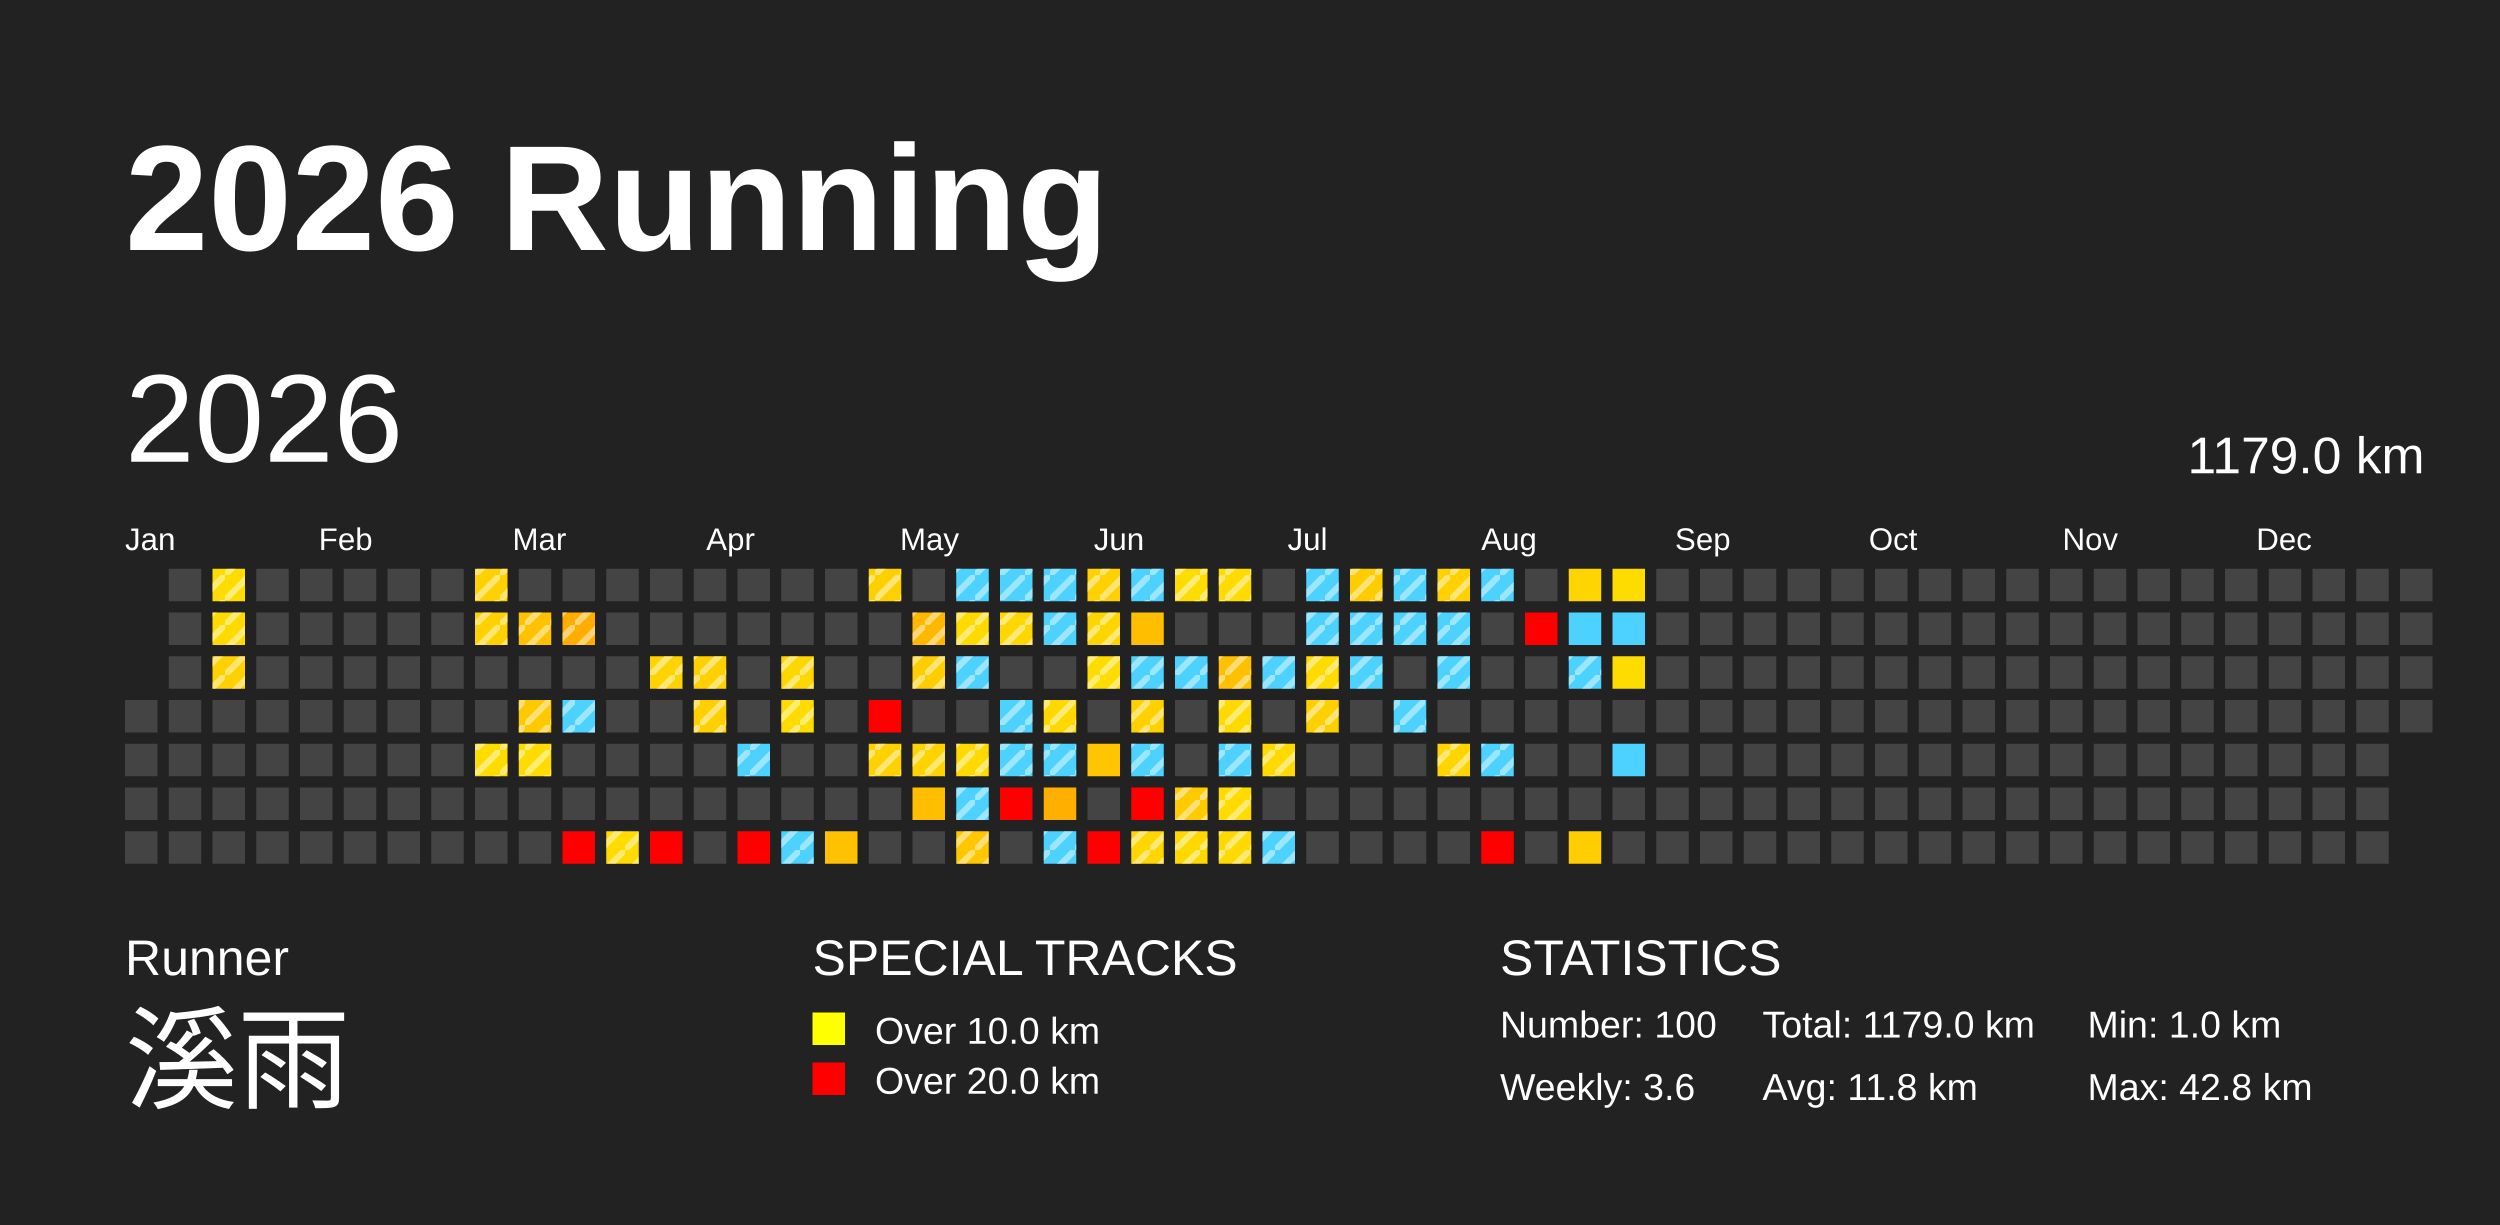
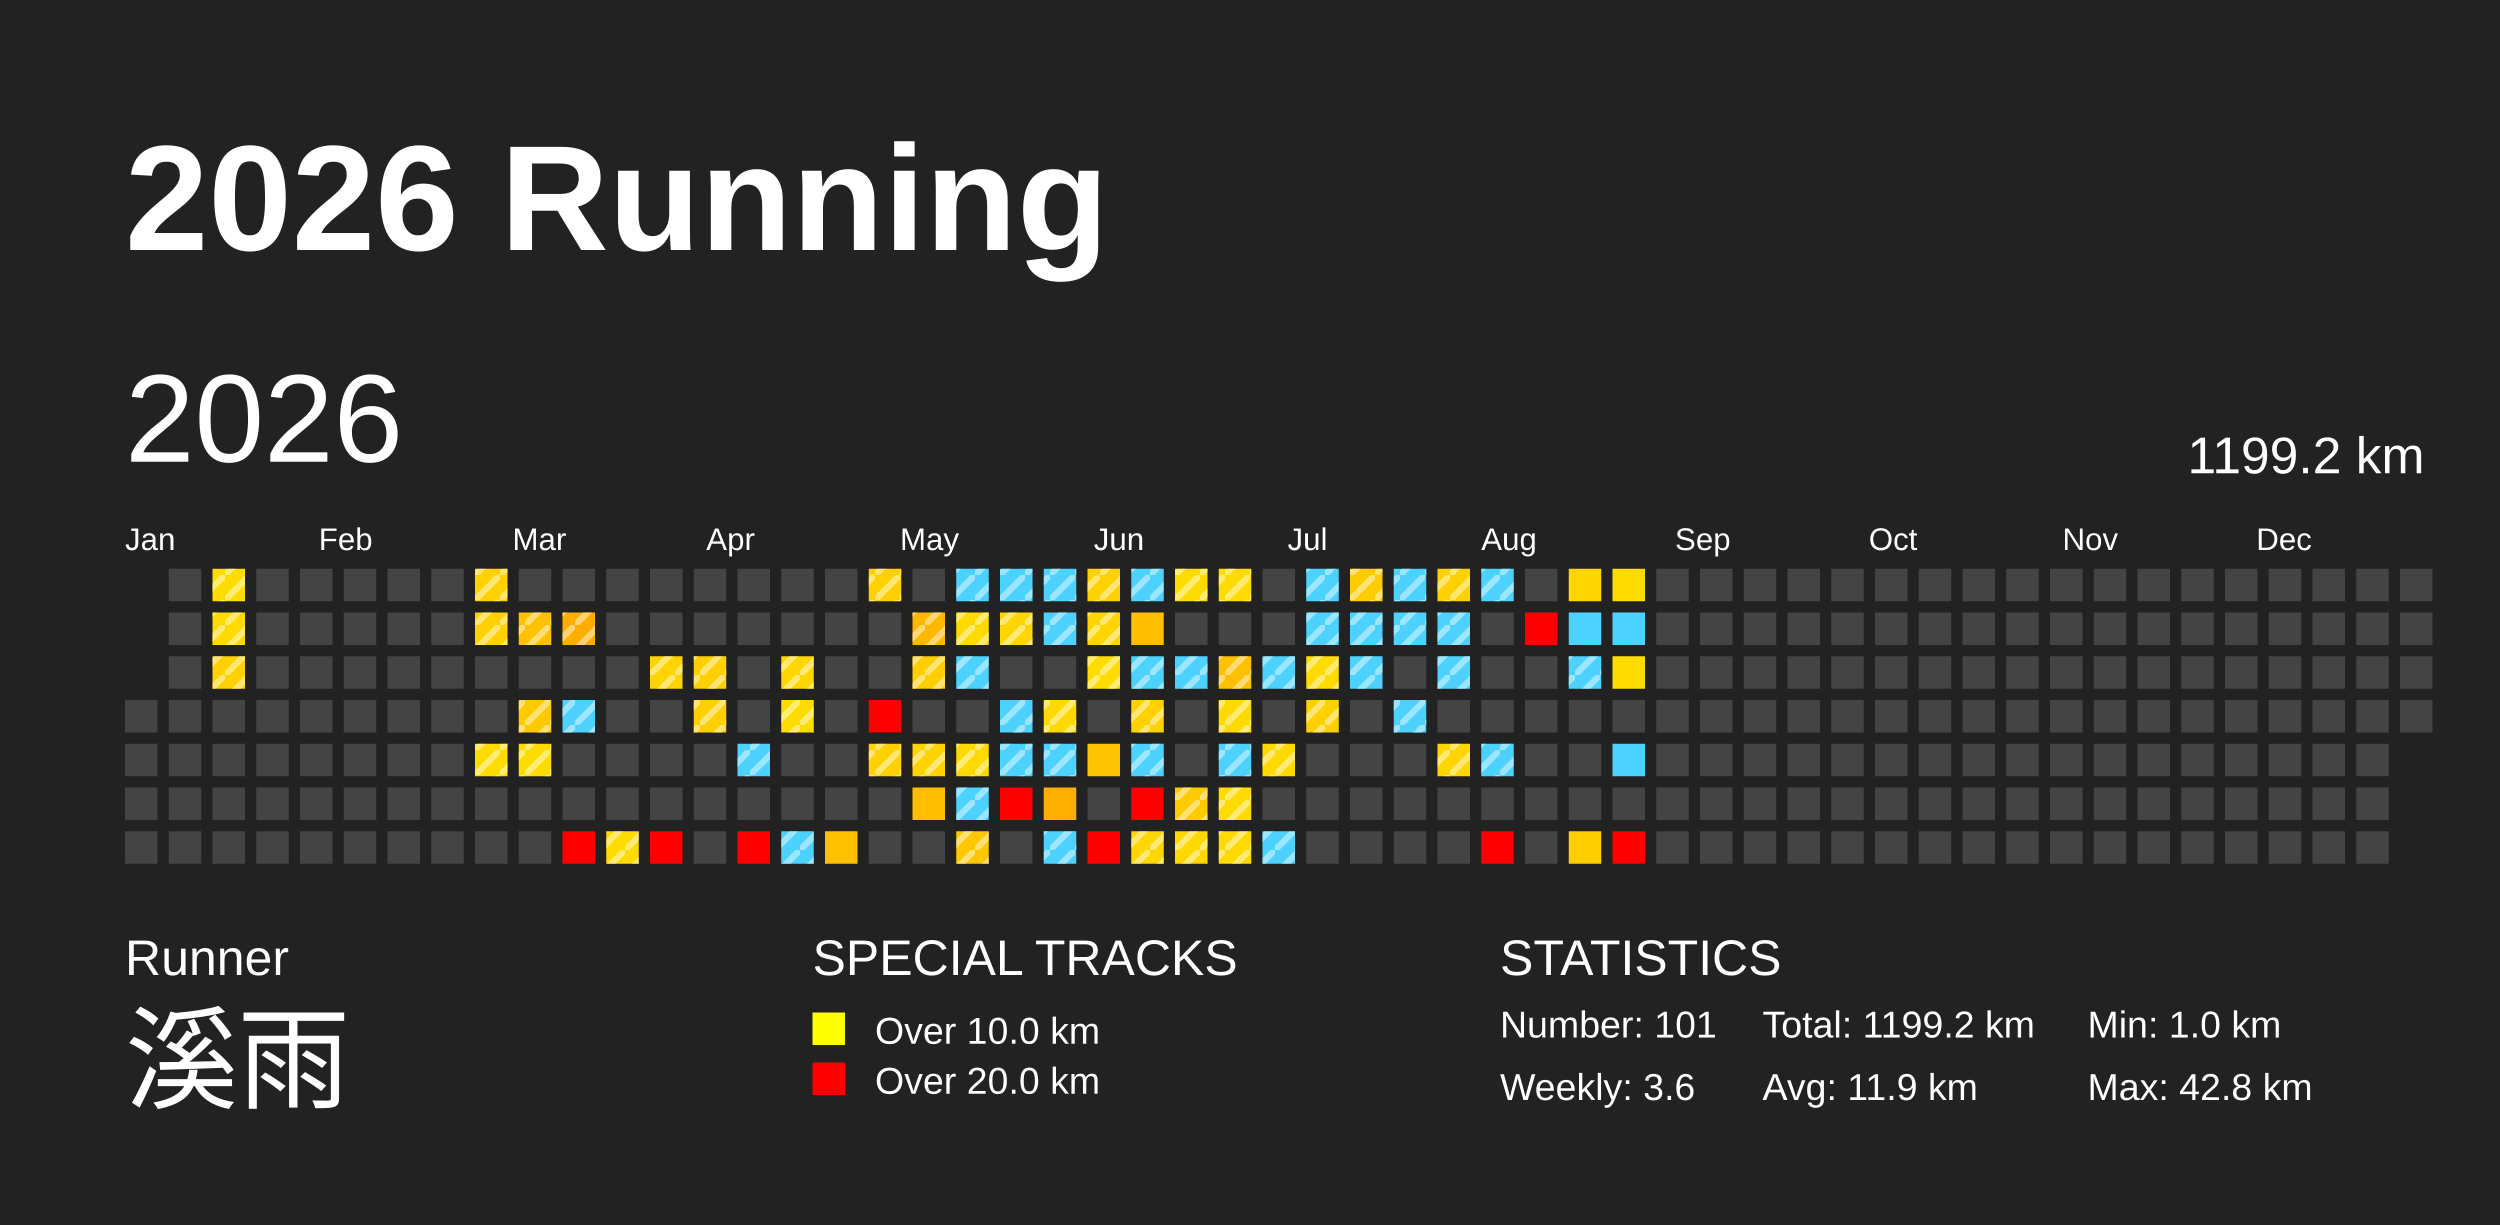
<svg xmlns="http://www.w3.org/2000/svg" baseProfile="full" height="98mm" version="1.1" viewBox="0,0,200,98" width="200mm">
  <defs>
    <pattern height="2" id="indoor-stripe" patternUnits="userSpaceOnUse" width="2">
      <line stroke="white" stroke-opacity="0.45" stroke-width="0.5" x1="0" x2="2" y1="2" y2="0" />
    </pattern>
  </defs>
  <rect fill="#222222" height="98" width="200" x="0" y="0" />
  <text fill="#FFFFFF" style="font-size:12px; font-family:Arial; font-weight:bold;" x="10" y="20">2026 Running</text>
  <text fill="#FFFFFF" style="font-size:4px; font-family:Arial" x="10" y="78">Runner</text>
  <text fill="#FFFFFF" style="font-size:9px; font-family:Arial" x="10" y="88">溪雨</text>
  <text fill="#FFFFFF" style="font-size:4px; font-family:Arial" x="65" y="78">SPECIAL TRACKS</text>
  <rect fill="yellow" height="2.6" width="2.6" x="65" y="81" />
  <text fill="#FFFFFF" style="font-size:3px; font-family:Arial" x="70" y="83.5">Over 10.0 km</text>
  <rect fill="red" height="2.6" width="2.6" x="65" y="85" />
  <text fill="#FFFFFF" style="font-size:3px; font-family:Arial" x="70" y="87.5">Over 20.0 km</text>
  <text fill="#FFFFFF" style="font-size:4px; font-family:Arial" x="120" y="78">STATISTICS</text>
-   <text fill="#FFFFFF" style="font-size:3px; font-family:Arial" x="120" y="83">Number: 100</text>
+   <text fill="#FFFFFF" style="font-size:3px; font-family:Arial" x="120" y="83">Number: 101</text>
  <text fill="#FFFFFF" style="font-size:3px; font-family:Arial" x="120" y="88">Weekly: 3.6</text>
-   <text fill="#FFFFFF" style="font-size:3px; font-family:Arial" x="141" y="83">Total: 1179.0 km</text>
-   <text fill="#FFFFFF" style="font-size:3px; font-family:Arial" x="141" y="88">Avg: 11.8 km</text>
+   <text fill="#FFFFFF" style="font-size:3px; font-family:Arial" x="141" y="83">Total: 1199.2 km</text>
+   <text fill="#FFFFFF" style="font-size:3px; font-family:Arial" x="141" y="88">Avg: 11.9 km</text>
  <text fill="#FFFFFF" style="font-size:3px; font-family:Arial" x="167" y="83">Min: 1.0 km</text>
  <text fill="#FFFFFF" style="font-size:3px; font-family:Arial" x="167" y="88">Max: 42.8 km</text>
  <text dominant-baseline="hanging" fill="#FFFFFF" style="font-size:10.0px; font-family:Arial;" x="10" y="30">2026</text>
-   <text dominant-baseline="hanging" fill="#FFFFFF" style="font-size:4.125px; font-family:Arial;" x="175" y="35">1179.0 km</text>
+   <text dominant-baseline="hanging" fill="#FFFFFF" style="font-size:4.125px; font-family:Arial;" x="175" y="35">1199.2 km</text>
  <text fill="#FFFFFF" style="font-size:2.5px; font-family:Arial" x="10.0" y="44">Jan</text>
  <text fill="#FFFFFF" style="font-size:2.5px; font-family:Arial" x="25.5" y="44">Feb</text>
  <text fill="#FFFFFF" style="font-size:2.5px; font-family:Arial" x="41.0" y="44">Mar</text>
  <text fill="#FFFFFF" style="font-size:2.5px; font-family:Arial" x="56.5" y="44">Apr</text>
  <text fill="#FFFFFF" style="font-size:2.5px; font-family:Arial" x="72.0" y="44">May</text>
  <text fill="#FFFFFF" style="font-size:2.5px; font-family:Arial" x="87.5" y="44">Jun</text>
  <text fill="#FFFFFF" style="font-size:2.5px; font-family:Arial" x="103.0" y="44">Jul</text>
  <text fill="#FFFFFF" style="font-size:2.5px; font-family:Arial" x="118.5" y="44">Aug</text>
  <text fill="#FFFFFF" style="font-size:2.5px; font-family:Arial" x="134.0" y="44">Sep</text>
  <text fill="#FFFFFF" style="font-size:2.5px; font-family:Arial" x="149.5" y="44">Oct</text>
  <text fill="#FFFFFF" style="font-size:2.5px; font-family:Arial" x="165.0" y="44">Nov</text>
  <text fill="#FFFFFF" style="font-size:2.5px; font-family:Arial" x="180.5" y="44">Dec</text>
  <rect fill="#444444" height="2.6" width="2.6" x="10.0" y="56.0" />
  <rect fill="#444444" height="2.6" width="2.6" x="10.0" y="59.5" />
  <rect fill="#444444" height="2.6" width="2.6" x="10.0" y="63.0" />
  <rect fill="#444444" height="2.6" width="2.6" x="10.0" y="66.5" />
  <rect fill="#444444" height="2.6" width="2.6" x="13.5" y="45.5" />
  <rect fill="#444444" height="2.6" width="2.6" x="13.5" y="49.0" />
  <rect fill="#444444" height="2.6" width="2.6" x="13.5" y="52.5" />
  <rect fill="#444444" height="2.6" width="2.6" x="13.5" y="56.0" />
  <rect fill="#444444" height="2.6" width="2.6" x="13.5" y="59.5" />
  <rect fill="#444444" height="2.6" width="2.6" x="13.5" y="63.0" />
  <rect fill="#444444" height="2.6" width="2.6" x="13.5" y="66.5" />
  <rect fill="#ffdc00" height="2.6" width="2.6" x="17.0" y="45.5" />
  <rect fill="url(#indoor-stripe)" height="2.6" style="pointer-events: none;" width="2.6" x="17.0" y="45.5" />
  <rect fill="#ffda00" height="2.6" width="2.6" x="17.0" y="49.0" />
  <rect fill="url(#indoor-stripe)" height="2.6" style="pointer-events: none;" width="2.6" x="17.0" y="49.0" />
  <rect fill="#ffd100" height="2.6" width="2.6" x="17.0" y="52.5" />
  <rect fill="url(#indoor-stripe)" height="2.6" style="pointer-events: none;" width="2.6" x="17.0" y="52.5" />
  <rect fill="#444444" height="2.6" width="2.6" x="17.0" y="56.0" />
  <rect fill="#444444" height="2.6" width="2.6" x="17.0" y="59.5" />
  <rect fill="#444444" height="2.6" width="2.6" x="17.0" y="63.0" />
  <rect fill="#444444" height="2.6" width="2.6" x="17.0" y="66.5" />
  <rect fill="#444444" height="2.6" width="2.6" x="20.5" y="45.5" />
  <rect fill="#444444" height="2.6" width="2.6" x="20.5" y="49.0" />
  <rect fill="#444444" height="2.6" width="2.6" x="20.5" y="52.5" />
  <rect fill="#444444" height="2.6" width="2.6" x="20.5" y="56.0" />
  <rect fill="#444444" height="2.6" width="2.6" x="20.5" y="59.5" />
  <rect fill="#444444" height="2.6" width="2.6" x="20.5" y="63.0" />
  <rect fill="#444444" height="2.6" width="2.6" x="20.5" y="66.5" />
  <rect fill="#444444" height="2.6" width="2.6" x="24.0" y="45.5" />
  <rect fill="#444444" height="2.6" width="2.6" x="24.0" y="49.0" />
  <rect fill="#444444" height="2.6" width="2.6" x="24.0" y="52.5" />
  <rect fill="#444444" height="2.6" width="2.6" x="24.0" y="56.0" />
  <rect fill="#444444" height="2.6" width="2.6" x="24.0" y="59.5" />
  <rect fill="#444444" height="2.6" width="2.6" x="24.0" y="63.0" />
  <rect fill="#444444" height="2.6" width="2.6" x="24.0" y="66.5" />
  <rect fill="#444444" height="2.6" width="2.6" x="27.5" y="45.5" />
  <rect fill="#444444" height="2.6" width="2.6" x="27.5" y="49.0" />
  <rect fill="#444444" height="2.6" width="2.6" x="27.5" y="52.5" />
  <rect fill="#444444" height="2.6" width="2.6" x="27.5" y="56.0" />
  <rect fill="#444444" height="2.6" width="2.6" x="27.5" y="59.5" />
  <rect fill="#444444" height="2.6" width="2.6" x="27.5" y="63.0" />
  <rect fill="#444444" height="2.6" width="2.6" x="27.5" y="66.5" />
  <rect fill="#444444" height="2.6" width="2.6" x="31.0" y="45.5" />
  <rect fill="#444444" height="2.6" width="2.6" x="31.0" y="49.0" />
  <rect fill="#444444" height="2.6" width="2.6" x="31.0" y="52.5" />
  <rect fill="#444444" height="2.6" width="2.6" x="31.0" y="56.0" />
  <rect fill="#444444" height="2.6" width="2.6" x="31.0" y="59.5" />
  <rect fill="#444444" height="2.6" width="2.6" x="31.0" y="63.0" />
  <rect fill="#444444" height="2.6" width="2.6" x="31.0" y="66.5" />
  <rect fill="#444444" height="2.6" width="2.6" x="34.5" y="45.5" />
  <rect fill="#444444" height="2.6" width="2.6" x="34.5" y="49.0" />
  <rect fill="#444444" height="2.6" width="2.6" x="34.5" y="52.5" />
  <rect fill="#444444" height="2.6" width="2.6" x="34.5" y="56.0" />
  <rect fill="#444444" height="2.6" width="2.6" x="34.5" y="59.5" />
  <rect fill="#444444" height="2.6" width="2.6" x="34.5" y="63.0" />
  <rect fill="#444444" height="2.6" width="2.6" x="34.5" y="66.5" />
  <rect fill="#ffd100" height="2.6" width="2.6" x="38.0" y="45.5" />
  <rect fill="url(#indoor-stripe)" height="2.6" style="pointer-events: none;" width="2.6" x="38.0" y="45.5" />
  <rect fill="#ffd100" height="2.6" width="2.6" x="38.0" y="49.0" />
  <rect fill="url(#indoor-stripe)" height="2.6" style="pointer-events: none;" width="2.6" x="38.0" y="49.0" />
  <rect fill="#444444" height="2.6" width="2.6" x="38.0" y="52.5" />
  <rect fill="#444444" height="2.6" width="2.6" x="38.0" y="56.0" />
  <rect fill="#ffdc00" height="2.6" width="2.6" x="38.0" y="59.5" />
  <rect fill="url(#indoor-stripe)" height="2.6" style="pointer-events: none;" width="2.6" x="38.0" y="59.5" />
  <rect fill="#444444" height="2.6" width="2.6" x="38.0" y="63.0" />
  <rect fill="#444444" height="2.6" width="2.6" x="38.0" y="66.5" />
  <rect fill="#444444" height="2.6" width="2.6" x="41.5" y="45.5" />
  <rect fill="#ffc100" height="2.6" width="2.6" x="41.5" y="49.0" />
  <rect fill="url(#indoor-stripe)" height="2.6" style="pointer-events: none;" width="2.6" x="41.5" y="49.0" />
  <rect fill="#444444" height="2.6" width="2.6" x="41.5" y="52.5" />
  <rect fill="#ffc900" height="2.6" width="2.6" x="41.5" y="56.0" />
  <rect fill="url(#indoor-stripe)" height="2.6" style="pointer-events: none;" width="2.6" x="41.5" y="56.0" />
  <rect fill="#ffdc00" height="2.6" width="2.6" x="41.5" y="59.5" />
  <rect fill="url(#indoor-stripe)" height="2.6" style="pointer-events: none;" width="2.6" x="41.5" y="59.5" />
  <rect fill="#444444" height="2.6" width="2.6" x="41.5" y="63.0" />
  <rect fill="#444444" height="2.6" width="2.6" x="41.5" y="66.5" />
  <rect fill="#444444" height="2.6" width="2.6" x="45.0" y="45.5" />
  <rect fill="#ffad00" height="2.6" width="2.6" x="45.0" y="49.0" />
  <rect fill="url(#indoor-stripe)" height="2.6" style="pointer-events: none;" width="2.6" x="45.0" y="49.0" />
  <rect fill="#444444" height="2.6" width="2.6" x="45.0" y="52.5" />
  <rect fill="#4dd2ff" height="2.6" width="2.6" x="45.0" y="56.0" />
  <rect fill="url(#indoor-stripe)" height="2.6" style="pointer-events: none;" width="2.6" x="45.0" y="56.0" />
  <rect fill="#444444" height="2.6" width="2.6" x="45.0" y="59.5" />
  <rect fill="#444444" height="2.6" width="2.6" x="45.0" y="63.0" />
  <rect fill="red" height="2.6" width="2.6" x="45.0" y="66.5" />
  <rect fill="#444444" height="2.6" width="2.6" x="48.5" y="45.5" />
  <rect fill="#444444" height="2.6" width="2.6" x="48.5" y="49.0" />
  <rect fill="#444444" height="2.6" width="2.6" x="48.5" y="52.5" />
  <rect fill="#444444" height="2.6" width="2.6" x="48.5" y="56.0" />
  <rect fill="#444444" height="2.6" width="2.6" x="48.5" y="59.5" />
  <rect fill="#444444" height="2.6" width="2.6" x="48.5" y="63.0" />
  <rect fill="#ffdb00" height="2.6" width="2.6" x="48.5" y="66.5" />
  <rect fill="url(#indoor-stripe)" height="2.6" style="pointer-events: none;" width="2.6" x="48.5" y="66.5" />
  <rect fill="#444444" height="2.6" width="2.6" x="52.0" y="45.5" />
  <rect fill="#444444" height="2.6" width="2.6" x="52.0" y="49.0" />
  <rect fill="#ffd300" height="2.6" width="2.6" x="52.0" y="52.5" />
  <rect fill="url(#indoor-stripe)" height="2.6" style="pointer-events: none;" width="2.6" x="52.0" y="52.5" />
  <rect fill="#444444" height="2.6" width="2.6" x="52.0" y="56.0" />
  <rect fill="#444444" height="2.6" width="2.6" x="52.0" y="59.5" />
  <rect fill="#444444" height="2.6" width="2.6" x="52.0" y="63.0" />
  <rect fill="red" height="2.6" width="2.6" x="52.0" y="66.5" />
  <rect fill="#444444" height="2.6" width="2.6" x="55.5" y="45.5" />
  <rect fill="#444444" height="2.6" width="2.6" x="55.5" y="49.0" />
  <rect fill="#ffd000" height="2.6" width="2.6" x="55.5" y="52.5" />
  <rect fill="url(#indoor-stripe)" height="2.6" style="pointer-events: none;" width="2.6" x="55.5" y="52.5" />
  <rect fill="#ffcf00" height="2.6" width="2.6" x="55.5" y="56.0" />
  <rect fill="url(#indoor-stripe)" height="2.6" style="pointer-events: none;" width="2.6" x="55.5" y="56.0" />
  <rect fill="#444444" height="2.6" width="2.6" x="55.5" y="59.5" />
  <rect fill="#444444" height="2.6" width="2.6" x="55.5" y="63.0" />
  <rect fill="#444444" height="2.6" width="2.6" x="55.5" y="66.5" />
  <rect fill="#444444" height="2.6" width="2.6" x="59.0" y="45.5" />
  <rect fill="#444444" height="2.6" width="2.6" x="59.0" y="49.0" />
  <rect fill="#444444" height="2.6" width="2.6" x="59.0" y="52.5" />
  <rect fill="#444444" height="2.6" width="2.6" x="59.0" y="56.0" />
  <rect fill="#4dd2ff" height="2.6" width="2.6" x="59.0" y="59.5" />
  <rect fill="url(#indoor-stripe)" height="2.6" style="pointer-events: none;" width="2.6" x="59.0" y="59.5" />
  <rect fill="#444444" height="2.6" width="2.6" x="59.0" y="63.0" />
  <rect fill="red" height="2.6" width="2.6" x="59.0" y="66.5" />
  <rect fill="#444444" height="2.6" width="2.6" x="62.5" y="45.5" />
  <rect fill="#444444" height="2.6" width="2.6" x="62.5" y="49.0" />
  <rect fill="#ffd600" height="2.6" width="2.6" x="62.5" y="52.5" />
  <rect fill="url(#indoor-stripe)" height="2.6" style="pointer-events: none;" width="2.6" x="62.5" y="52.5" />
  <rect fill="#ffdc00" height="2.6" width="2.6" x="62.5" y="56.0" />
  <rect fill="url(#indoor-stripe)" height="2.6" style="pointer-events: none;" width="2.6" x="62.5" y="56.0" />
  <rect fill="#444444" height="2.6" width="2.6" x="62.5" y="59.5" />
  <rect fill="#444444" height="2.6" width="2.6" x="62.5" y="63.0" />
  <rect fill="#4dd2ff" height="2.6" width="2.6" x="62.5" y="66.5" />
  <rect fill="url(#indoor-stripe)" height="2.6" style="pointer-events: none;" width="2.6" x="62.5" y="66.5" />
  <rect fill="#444444" height="2.6" width="2.6" x="66.0" y="45.5" />
  <rect fill="#444444" height="2.6" width="2.6" x="66.0" y="49.0" />
  <rect fill="#444444" height="2.6" width="2.6" x="66.0" y="52.5" />
  <rect fill="#444444" height="2.6" width="2.6" x="66.0" y="56.0" />
  <rect fill="#444444" height="2.6" width="2.6" x="66.0" y="59.5" />
  <rect fill="#444444" height="2.6" width="2.6" x="66.0" y="63.0" />
  <rect fill="#ffc100" height="2.6" width="2.6" x="66.0" y="66.5" />
  <rect fill="#ffd000" height="2.6" width="2.6" x="69.5" y="45.5" />
  <rect fill="url(#indoor-stripe)" height="2.6" style="pointer-events: none;" width="2.6" x="69.5" y="45.5" />
  <rect fill="#444444" height="2.6" width="2.6" x="69.5" y="49.0" />
  <rect fill="#444444" height="2.6" width="2.6" x="69.5" y="52.5" />
  <rect fill="red" height="2.6" width="2.6" x="69.5" y="56.0" />
  <rect fill="#ffd100" height="2.6" width="2.6" x="69.5" y="59.5" />
  <rect fill="url(#indoor-stripe)" height="2.6" style="pointer-events: none;" width="2.6" x="69.5" y="59.5" />
  <rect fill="#444444" height="2.6" width="2.6" x="69.5" y="63.0" />
  <rect fill="#444444" height="2.6" width="2.6" x="69.5" y="66.5" />
  <rect fill="#444444" height="2.6" width="2.6" x="73.0" y="45.5" />
  <rect fill="#ffb800" height="2.6" width="2.6" x="73.0" y="49.0" />
  <rect fill="url(#indoor-stripe)" height="2.6" style="pointer-events: none;" width="2.6" x="73.0" y="49.0" />
  <rect fill="#ffcd00" height="2.6" width="2.6" x="73.0" y="52.5" />
  <rect fill="url(#indoor-stripe)" height="2.6" style="pointer-events: none;" width="2.6" x="73.0" y="52.5" />
  <rect fill="#444444" height="2.6" width="2.6" x="73.0" y="56.0" />
  <rect fill="#ffd300" height="2.6" width="2.6" x="73.0" y="59.5" />
  <rect fill="url(#indoor-stripe)" height="2.6" style="pointer-events: none;" width="2.6" x="73.0" y="59.5" />
  <rect fill="#ffbe00" height="2.6" width="2.6" x="73.0" y="63.0" />
  <rect fill="#444444" height="2.6" width="2.6" x="73.0" y="66.5" />
  <rect fill="#4dd2ff" height="2.6" width="2.6" x="76.5" y="45.5" />
  <rect fill="url(#indoor-stripe)" height="2.6" style="pointer-events: none;" width="2.6" x="76.5" y="45.5" />
  <rect fill="#ffda00" height="2.6" width="2.6" x="76.5" y="49.0" />
  <rect fill="url(#indoor-stripe)" height="2.6" style="pointer-events: none;" width="2.6" x="76.5" y="49.0" />
  <rect fill="#4dd2ff" height="2.6" width="2.6" x="76.5" y="52.5" />
  <rect fill="url(#indoor-stripe)" height="2.6" style="pointer-events: none;" width="2.6" x="76.5" y="52.5" />
  <rect fill="#444444" height="2.6" width="2.6" x="76.5" y="56.0" />
  <rect fill="#ffd900" height="2.6" width="2.6" x="76.5" y="59.5" />
  <rect fill="url(#indoor-stripe)" height="2.6" style="pointer-events: none;" width="2.6" x="76.5" y="59.5" />
  <rect fill="#4dd2ff" height="2.6" width="2.6" x="76.5" y="63.0" />
  <rect fill="url(#indoor-stripe)" height="2.6" style="pointer-events: none;" width="2.6" x="76.5" y="63.0" />
  <rect fill="#ffc700" height="2.6" width="2.6" x="76.5" y="66.5" />
  <rect fill="url(#indoor-stripe)" height="2.6" style="pointer-events: none;" width="2.6" x="76.5" y="66.5" />
  <rect fill="#4dd2ff" height="2.6" width="2.6" x="80.0" y="45.5" />
  <rect fill="url(#indoor-stripe)" height="2.6" style="pointer-events: none;" width="2.6" x="80.0" y="45.5" />
  <rect fill="#ffd600" height="2.6" width="2.6" x="80.0" y="49.0" />
  <rect fill="url(#indoor-stripe)" height="2.6" style="pointer-events: none;" width="2.6" x="80.0" y="49.0" />
  <rect fill="#444444" height="2.6" width="2.6" x="80.0" y="52.5" />
  <rect fill="#4dd2ff" height="2.6" width="2.6" x="80.0" y="56.0" />
  <rect fill="url(#indoor-stripe)" height="2.6" style="pointer-events: none;" width="2.6" x="80.0" y="56.0" />
  <rect fill="#4dd2ff" height="2.6" width="2.6" x="80.0" y="59.5" />
  <rect fill="url(#indoor-stripe)" height="2.6" style="pointer-events: none;" width="2.6" x="80.0" y="59.5" />
  <rect fill="red" height="2.6" width="2.6" x="80.0" y="63.0" />
  <rect fill="#444444" height="2.6" width="2.6" x="80.0" y="66.5" />
  <rect fill="#4dd2ff" height="2.6" width="2.6" x="83.5" y="45.5" />
  <rect fill="url(#indoor-stripe)" height="2.6" style="pointer-events: none;" width="2.6" x="83.5" y="45.5" />
  <rect fill="#4dd2ff" height="2.6" width="2.6" x="83.5" y="49.0" />
  <rect fill="url(#indoor-stripe)" height="2.6" style="pointer-events: none;" width="2.6" x="83.5" y="49.0" />
  <rect fill="#444444" height="2.6" width="2.6" x="83.5" y="52.5" />
  <rect fill="#ffd800" height="2.6" width="2.6" x="83.5" y="56.0" />
  <rect fill="url(#indoor-stripe)" height="2.6" style="pointer-events: none;" width="2.6" x="83.5" y="56.0" />
  <rect fill="#4dd2ff" height="2.6" width="2.6" x="83.5" y="59.5" />
  <rect fill="url(#indoor-stripe)" height="2.6" style="pointer-events: none;" width="2.6" x="83.5" y="59.5" />
  <rect fill="#ffaf00" height="2.6" width="2.6" x="83.5" y="63.0" />
  <rect fill="#4dd2ff" height="2.6" width="2.6" x="83.5" y="66.5" />
  <rect fill="url(#indoor-stripe)" height="2.6" style="pointer-events: none;" width="2.6" x="83.5" y="66.5" />
  <rect fill="#ffd100" height="2.6" width="2.6" x="87.0" y="45.5" />
  <rect fill="url(#indoor-stripe)" height="2.6" style="pointer-events: none;" width="2.6" x="87.0" y="45.5" />
  <rect fill="#ffd500" height="2.6" width="2.6" x="87.0" y="49.0" />
  <rect fill="url(#indoor-stripe)" height="2.6" style="pointer-events: none;" width="2.6" x="87.0" y="49.0" />
  <rect fill="#ffdc00" height="2.6" width="2.6" x="87.0" y="52.5" />
  <rect fill="url(#indoor-stripe)" height="2.6" style="pointer-events: none;" width="2.6" x="87.0" y="52.5" />
  <rect fill="#444444" height="2.6" width="2.6" x="87.0" y="56.0" />
  <rect fill="#ffc500" height="2.6" width="2.6" x="87.0" y="59.5" />
  <rect fill="#444444" height="2.6" width="2.6" x="87.0" y="63.0" />
  <rect fill="red" height="2.6" width="2.6" x="87.0" y="66.5" />
  <rect fill="#4dd2ff" height="2.6" width="2.6" x="90.5" y="45.5" />
  <rect fill="url(#indoor-stripe)" height="2.6" style="pointer-events: none;" width="2.6" x="90.5" y="45.5" />
  <rect fill="#ffbf00" height="2.6" width="2.6" x="90.5" y="49.0" />
  <rect fill="#4dd2ff" height="2.6" width="2.6" x="90.5" y="52.5" />
  <rect fill="url(#indoor-stripe)" height="2.6" style="pointer-events: none;" width="2.6" x="90.5" y="52.5" />
  <rect fill="#ffd100" height="2.6" width="2.6" x="90.5" y="56.0" />
  <rect fill="url(#indoor-stripe)" height="2.6" style="pointer-events: none;" width="2.6" x="90.5" y="56.0" />
  <rect fill="#4dd2ff" height="2.6" width="2.6" x="90.5" y="59.5" />
  <rect fill="url(#indoor-stripe)" height="2.6" style="pointer-events: none;" width="2.6" x="90.5" y="59.5" />
  <rect fill="red" height="2.6" width="2.6" x="90.5" y="63.0" />
  <rect fill="#ffd600" height="2.6" width="2.6" x="90.5" y="66.5" />
  <rect fill="url(#indoor-stripe)" height="2.6" style="pointer-events: none;" width="2.6" x="90.5" y="66.5" />
  <rect fill="#ffdc00" height="2.6" width="2.6" x="94.0" y="45.5" />
  <rect fill="url(#indoor-stripe)" height="2.6" style="pointer-events: none;" width="2.6" x="94.0" y="45.5" />
  <rect fill="#444444" height="2.6" width="2.6" x="94.0" y="49.0" />
  <rect fill="#4dd2ff" height="2.6" width="2.6" x="94.0" y="52.5" />
  <rect fill="url(#indoor-stripe)" height="2.6" style="pointer-events: none;" width="2.6" x="94.0" y="52.5" />
  <rect fill="#444444" height="2.6" width="2.6" x="94.0" y="56.0" />
  <rect fill="#444444" height="2.6" width="2.6" x="94.0" y="59.5" />
  <rect fill="#ffca00" height="2.6" width="2.6" x="94.0" y="63.0" />
  <rect fill="url(#indoor-stripe)" height="2.6" style="pointer-events: none;" width="2.6" x="94.0" y="63.0" />
  <rect fill="#ffd800" height="2.6" width="2.6" x="94.0" y="66.5" />
  <rect fill="url(#indoor-stripe)" height="2.6" style="pointer-events: none;" width="2.6" x="94.0" y="66.5" />
  <rect fill="#ffdb00" height="2.6" width="2.6" x="97.5" y="45.5" />
  <rect fill="url(#indoor-stripe)" height="2.6" style="pointer-events: none;" width="2.6" x="97.5" y="45.5" />
  <rect fill="#444444" height="2.6" width="2.6" x="97.5" y="49.0" />
  <rect fill="#ffc000" height="2.6" width="2.6" x="97.5" y="52.5" />
  <rect fill="url(#indoor-stripe)" height="2.6" style="pointer-events: none;" width="2.6" x="97.5" y="52.5" />
  <rect fill="#ffda00" height="2.6" width="2.6" x="97.5" y="56.0" />
  <rect fill="url(#indoor-stripe)" height="2.6" style="pointer-events: none;" width="2.6" x="97.5" y="56.0" />
  <rect fill="#4dd2ff" height="2.6" width="2.6" x="97.5" y="59.5" />
  <rect fill="url(#indoor-stripe)" height="2.6" style="pointer-events: none;" width="2.6" x="97.5" y="59.5" />
  <rect fill="#ffdb00" height="2.6" width="2.6" x="97.5" y="63.0" />
  <rect fill="url(#indoor-stripe)" height="2.6" style="pointer-events: none;" width="2.6" x="97.5" y="63.0" />
  <rect fill="#ffd900" height="2.6" width="2.6" x="97.5" y="66.5" />
  <rect fill="url(#indoor-stripe)" height="2.6" style="pointer-events: none;" width="2.6" x="97.5" y="66.5" />
  <rect fill="#444444" height="2.6" width="2.6" x="101.0" y="45.5" />
  <rect fill="#444444" height="2.6" width="2.6" x="101.0" y="49.0" />
  <rect fill="#4dd2ff" height="2.6" width="2.6" x="101.0" y="52.5" />
  <rect fill="url(#indoor-stripe)" height="2.6" style="pointer-events: none;" width="2.6" x="101.0" y="52.5" />
  <rect fill="#444444" height="2.6" width="2.6" x="101.0" y="56.0" />
  <rect fill="#ffd900" height="2.6" width="2.6" x="101.0" y="59.5" />
  <rect fill="url(#indoor-stripe)" height="2.6" style="pointer-events: none;" width="2.6" x="101.0" y="59.5" />
  <rect fill="#444444" height="2.6" width="2.6" x="101.0" y="63.0" />
  <rect fill="#4dd2ff" height="2.6" width="2.6" x="101.0" y="66.5" />
  <rect fill="url(#indoor-stripe)" height="2.6" style="pointer-events: none;" width="2.6" x="101.0" y="66.5" />
  <rect fill="#4dd2ff" height="2.6" width="2.6" x="104.5" y="45.5" />
  <rect fill="url(#indoor-stripe)" height="2.6" style="pointer-events: none;" width="2.6" x="104.5" y="45.5" />
  <rect fill="#4dd2ff" height="2.6" width="2.6" x="104.5" y="49.0" />
  <rect fill="url(#indoor-stripe)" height="2.6" style="pointer-events: none;" width="2.6" x="104.5" y="49.0" />
  <rect fill="#ffdb00" height="2.6" width="2.6" x="104.5" y="52.5" />
  <rect fill="url(#indoor-stripe)" height="2.6" style="pointer-events: none;" width="2.6" x="104.5" y="52.5" />
  <rect fill="#ffd000" height="2.6" width="2.6" x="104.5" y="56.0" />
  <rect fill="url(#indoor-stripe)" height="2.6" style="pointer-events: none;" width="2.6" x="104.5" y="56.0" />
  <rect fill="#444444" height="2.6" width="2.6" x="104.5" y="59.5" />
  <rect fill="#444444" height="2.6" width="2.6" x="104.5" y="63.0" />
  <rect fill="#444444" height="2.6" width="2.6" x="104.5" y="66.5" />
  <rect fill="#ffcc00" height="2.6" width="2.6" x="108.0" y="45.5" />
  <rect fill="url(#indoor-stripe)" height="2.6" style="pointer-events: none;" width="2.6" x="108.0" y="45.5" />
  <rect fill="#4dd2ff" height="2.6" width="2.6" x="108.0" y="49.0" />
  <rect fill="url(#indoor-stripe)" height="2.6" style="pointer-events: none;" width="2.6" x="108.0" y="49.0" />
  <rect fill="#4dd2ff" height="2.6" width="2.6" x="108.0" y="52.5" />
  <rect fill="url(#indoor-stripe)" height="2.6" style="pointer-events: none;" width="2.6" x="108.0" y="52.5" />
  <rect fill="#444444" height="2.6" width="2.6" x="108.0" y="56.0" />
  <rect fill="#444444" height="2.6" width="2.6" x="108.0" y="59.5" />
  <rect fill="#444444" height="2.6" width="2.6" x="108.0" y="63.0" />
  <rect fill="#444444" height="2.6" width="2.6" x="108.0" y="66.5" />
  <rect fill="#4dd2ff" height="2.6" width="2.6" x="111.5" y="45.5" />
  <rect fill="url(#indoor-stripe)" height="2.6" style="pointer-events: none;" width="2.6" x="111.5" y="45.5" />
  <rect fill="#4dd2ff" height="2.6" width="2.6" x="111.5" y="49.0" />
  <rect fill="url(#indoor-stripe)" height="2.6" style="pointer-events: none;" width="2.6" x="111.5" y="49.0" />
  <rect fill="#444444" height="2.6" width="2.6" x="111.5" y="52.5" />
  <rect fill="#4dd2ff" height="2.6" width="2.6" x="111.5" y="56.0" />
  <rect fill="url(#indoor-stripe)" height="2.6" style="pointer-events: none;" width="2.6" x="111.5" y="56.0" />
  <rect fill="#444444" height="2.6" width="2.6" x="111.5" y="59.5" />
  <rect fill="#444444" height="2.6" width="2.6" x="111.5" y="63.0" />
  <rect fill="#444444" height="2.6" width="2.6" x="111.5" y="66.5" />
  <rect fill="#ffd100" height="2.6" width="2.6" x="115.0" y="45.5" />
  <rect fill="url(#indoor-stripe)" height="2.6" style="pointer-events: none;" width="2.6" x="115.0" y="45.5" />
  <rect fill="#4dd2ff" height="2.6" width="2.6" x="115.0" y="49.0" />
  <rect fill="url(#indoor-stripe)" height="2.6" style="pointer-events: none;" width="2.6" x="115.0" y="49.0" />
  <rect fill="#4dd2ff" height="2.6" width="2.6" x="115.0" y="52.5" />
  <rect fill="url(#indoor-stripe)" height="2.6" style="pointer-events: none;" width="2.6" x="115.0" y="52.5" />
  <rect fill="#444444" height="2.6" width="2.6" x="115.0" y="56.0" />
  <rect fill="#ffd500" height="2.6" width="2.6" x="115.0" y="59.5" />
  <rect fill="url(#indoor-stripe)" height="2.6" style="pointer-events: none;" width="2.6" x="115.0" y="59.5" />
  <rect fill="#444444" height="2.6" width="2.6" x="115.0" y="63.0" />
  <rect fill="#444444" height="2.6" width="2.6" x="115.0" y="66.5" />
  <rect fill="#4dd2ff" height="2.6" width="2.6" x="118.5" y="45.5" />
  <rect fill="url(#indoor-stripe)" height="2.6" style="pointer-events: none;" width="2.6" x="118.5" y="45.5" />
  <rect fill="#444444" height="2.6" width="2.6" x="118.5" y="49.0" />
  <rect fill="#444444" height="2.6" width="2.6" x="118.5" y="52.5" />
  <rect fill="#444444" height="2.6" width="2.6" x="118.5" y="56.0" />
  <rect fill="#4dd2ff" height="2.6" width="2.6" x="118.5" y="59.5" />
  <rect fill="url(#indoor-stripe)" height="2.6" style="pointer-events: none;" width="2.6" x="118.5" y="59.5" />
  <rect fill="#444444" height="2.6" width="2.6" x="118.5" y="63.0" />
  <rect fill="red" height="2.6" width="2.6" x="118.5" y="66.5" />
  <rect fill="#444444" height="2.6" width="2.6" x="122.0" y="45.5" />
  <rect fill="red" height="2.6" width="2.6" x="122.0" y="49.0" />
  <rect fill="#444444" height="2.6" width="2.6" x="122.0" y="52.5" />
  <rect fill="#444444" height="2.6" width="2.6" x="122.0" y="56.0" />
  <rect fill="#444444" height="2.6" width="2.6" x="122.0" y="59.5" />
  <rect fill="#444444" height="2.6" width="2.6" x="122.0" y="63.0" />
  <rect fill="#444444" height="2.6" width="2.6" x="122.0" y="66.5" />
  <rect fill="#ffd500" height="2.6" width="2.6" x="125.5" y="45.5" />
  <rect fill="#4dd2ff" height="2.6" width="2.6" x="125.5" y="49.0" />
  <rect fill="#4dd2ff" height="2.6" width="2.6" x="125.5" y="52.5" />
  <rect fill="url(#indoor-stripe)" height="2.6" style="pointer-events: none;" width="2.6" x="125.5" y="52.5" />
  <rect fill="#444444" height="2.6" width="2.6" x="125.5" y="56.0" />
  <rect fill="#444444" height="2.6" width="2.6" x="125.5" y="59.5" />
  <rect fill="#444444" height="2.6" width="2.6" x="125.5" y="63.0" />
  <rect fill="#ffcd00" height="2.6" width="2.6" x="125.5" y="66.5" />
  <rect fill="#ffdc00" height="2.6" width="2.6" x="129.0" y="45.5" />
  <rect fill="#4dd2ff" height="2.6" width="2.6" x="129.0" y="49.0" />
  <rect fill="#ffdc00" height="2.6" width="2.6" x="129.0" y="52.5" />
  <rect fill="#444444" height="2.6" width="2.6" x="129.0" y="56.0" />
  <rect fill="#4dd2ff" height="2.6" width="2.6" x="129.0" y="59.5" />
  <rect fill="#444444" height="2.6" width="2.6" x="129.0" y="63.0" />
-   <rect fill="#444444" height="2.6" width="2.6" x="129.0" y="66.5" />
+   <rect fill="red" height="2.6" width="2.6" x="129.0" y="66.5" />
  <rect fill="#444444" height="2.6" width="2.6" x="132.5" y="45.5" />
  <rect fill="#444444" height="2.6" width="2.6" x="132.5" y="49.0" />
  <rect fill="#444444" height="2.6" width="2.6" x="132.5" y="52.5" />
  <rect fill="#444444" height="2.6" width="2.6" x="132.5" y="56.0" />
  <rect fill="#444444" height="2.6" width="2.6" x="132.5" y="59.5" />
  <rect fill="#444444" height="2.6" width="2.6" x="132.5" y="63.0" />
  <rect fill="#444444" height="2.6" width="2.6" x="132.5" y="66.5" />
  <rect fill="#444444" height="2.6" width="2.6" x="136.0" y="45.5" />
  <rect fill="#444444" height="2.6" width="2.6" x="136.0" y="49.0" />
  <rect fill="#444444" height="2.6" width="2.6" x="136.0" y="52.5" />
  <rect fill="#444444" height="2.6" width="2.6" x="136.0" y="56.0" />
  <rect fill="#444444" height="2.6" width="2.6" x="136.0" y="59.5" />
  <rect fill="#444444" height="2.6" width="2.6" x="136.0" y="63.0" />
  <rect fill="#444444" height="2.6" width="2.6" x="136.0" y="66.5" />
  <rect fill="#444444" height="2.6" width="2.6" x="139.5" y="45.5" />
  <rect fill="#444444" height="2.6" width="2.6" x="139.5" y="49.0" />
  <rect fill="#444444" height="2.6" width="2.6" x="139.5" y="52.5" />
  <rect fill="#444444" height="2.6" width="2.6" x="139.5" y="56.0" />
  <rect fill="#444444" height="2.6" width="2.6" x="139.5" y="59.5" />
  <rect fill="#444444" height="2.6" width="2.6" x="139.5" y="63.0" />
  <rect fill="#444444" height="2.6" width="2.6" x="139.5" y="66.5" />
  <rect fill="#444444" height="2.6" width="2.6" x="143.0" y="45.5" />
  <rect fill="#444444" height="2.6" width="2.6" x="143.0" y="49.0" />
  <rect fill="#444444" height="2.6" width="2.6" x="143.0" y="52.5" />
  <rect fill="#444444" height="2.6" width="2.6" x="143.0" y="56.0" />
  <rect fill="#444444" height="2.6" width="2.6" x="143.0" y="59.5" />
  <rect fill="#444444" height="2.6" width="2.6" x="143.0" y="63.0" />
  <rect fill="#444444" height="2.6" width="2.6" x="143.0" y="66.5" />
  <rect fill="#444444" height="2.6" width="2.6" x="146.5" y="45.5" />
  <rect fill="#444444" height="2.6" width="2.6" x="146.5" y="49.0" />
  <rect fill="#444444" height="2.6" width="2.6" x="146.5" y="52.5" />
  <rect fill="#444444" height="2.6" width="2.6" x="146.5" y="56.0" />
  <rect fill="#444444" height="2.6" width="2.6" x="146.5" y="59.5" />
  <rect fill="#444444" height="2.6" width="2.6" x="146.5" y="63.0" />
  <rect fill="#444444" height="2.6" width="2.6" x="146.5" y="66.5" />
  <rect fill="#444444" height="2.6" width="2.6" x="150.0" y="45.5" />
  <rect fill="#444444" height="2.6" width="2.6" x="150.0" y="49.0" />
  <rect fill="#444444" height="2.6" width="2.6" x="150.0" y="52.5" />
  <rect fill="#444444" height="2.6" width="2.6" x="150.0" y="56.0" />
  <rect fill="#444444" height="2.6" width="2.6" x="150.0" y="59.5" />
  <rect fill="#444444" height="2.6" width="2.6" x="150.0" y="63.0" />
  <rect fill="#444444" height="2.6" width="2.6" x="150.0" y="66.5" />
  <rect fill="#444444" height="2.6" width="2.6" x="153.5" y="45.5" />
  <rect fill="#444444" height="2.6" width="2.6" x="153.5" y="49.0" />
  <rect fill="#444444" height="2.6" width="2.6" x="153.5" y="52.5" />
  <rect fill="#444444" height="2.6" width="2.6" x="153.5" y="56.0" />
  <rect fill="#444444" height="2.6" width="2.6" x="153.5" y="59.5" />
  <rect fill="#444444" height="2.6" width="2.6" x="153.5" y="63.0" />
  <rect fill="#444444" height="2.6" width="2.6" x="153.5" y="66.5" />
  <rect fill="#444444" height="2.6" width="2.6" x="157.0" y="45.5" />
  <rect fill="#444444" height="2.6" width="2.6" x="157.0" y="49.0" />
  <rect fill="#444444" height="2.6" width="2.6" x="157.0" y="52.5" />
  <rect fill="#444444" height="2.6" width="2.6" x="157.0" y="56.0" />
  <rect fill="#444444" height="2.6" width="2.6" x="157.0" y="59.5" />
  <rect fill="#444444" height="2.6" width="2.6" x="157.0" y="63.0" />
  <rect fill="#444444" height="2.6" width="2.6" x="157.0" y="66.5" />
  <rect fill="#444444" height="2.6" width="2.6" x="160.5" y="45.5" />
  <rect fill="#444444" height="2.6" width="2.6" x="160.5" y="49.0" />
  <rect fill="#444444" height="2.6" width="2.6" x="160.5" y="52.5" />
  <rect fill="#444444" height="2.6" width="2.6" x="160.5" y="56.0" />
  <rect fill="#444444" height="2.6" width="2.6" x="160.5" y="59.5" />
  <rect fill="#444444" height="2.6" width="2.6" x="160.5" y="63.0" />
  <rect fill="#444444" height="2.6" width="2.6" x="160.5" y="66.5" />
  <rect fill="#444444" height="2.6" width="2.6" x="164.0" y="45.5" />
  <rect fill="#444444" height="2.6" width="2.6" x="164.0" y="49.0" />
  <rect fill="#444444" height="2.6" width="2.6" x="164.0" y="52.5" />
  <rect fill="#444444" height="2.6" width="2.6" x="164.0" y="56.0" />
  <rect fill="#444444" height="2.6" width="2.6" x="164.0" y="59.5" />
  <rect fill="#444444" height="2.6" width="2.6" x="164.0" y="63.0" />
  <rect fill="#444444" height="2.6" width="2.6" x="164.0" y="66.5" />
  <rect fill="#444444" height="2.6" width="2.6" x="167.5" y="45.5" />
  <rect fill="#444444" height="2.6" width="2.6" x="167.5" y="49.0" />
  <rect fill="#444444" height="2.6" width="2.6" x="167.5" y="52.5" />
  <rect fill="#444444" height="2.6" width="2.6" x="167.5" y="56.0" />
  <rect fill="#444444" height="2.6" width="2.6" x="167.5" y="59.5" />
  <rect fill="#444444" height="2.6" width="2.6" x="167.5" y="63.0" />
  <rect fill="#444444" height="2.6" width="2.6" x="167.5" y="66.5" />
  <rect fill="#444444" height="2.6" width="2.6" x="171.0" y="45.5" />
  <rect fill="#444444" height="2.6" width="2.6" x="171.0" y="49.0" />
  <rect fill="#444444" height="2.6" width="2.6" x="171.0" y="52.5" />
  <rect fill="#444444" height="2.6" width="2.6" x="171.0" y="56.0" />
  <rect fill="#444444" height="2.6" width="2.6" x="171.0" y="59.5" />
  <rect fill="#444444" height="2.6" width="2.6" x="171.0" y="63.0" />
  <rect fill="#444444" height="2.6" width="2.6" x="171.0" y="66.5" />
  <rect fill="#444444" height="2.6" width="2.6" x="174.5" y="45.5" />
  <rect fill="#444444" height="2.6" width="2.6" x="174.5" y="49.0" />
  <rect fill="#444444" height="2.6" width="2.6" x="174.5" y="52.5" />
  <rect fill="#444444" height="2.6" width="2.6" x="174.5" y="56.0" />
  <rect fill="#444444" height="2.6" width="2.6" x="174.5" y="59.5" />
  <rect fill="#444444" height="2.6" width="2.6" x="174.5" y="63.0" />
  <rect fill="#444444" height="2.6" width="2.6" x="174.5" y="66.5" />
  <rect fill="#444444" height="2.6" width="2.6" x="178.0" y="45.5" />
  <rect fill="#444444" height="2.6" width="2.6" x="178.0" y="49.0" />
  <rect fill="#444444" height="2.6" width="2.6" x="178.0" y="52.5" />
  <rect fill="#444444" height="2.6" width="2.6" x="178.0" y="56.0" />
  <rect fill="#444444" height="2.6" width="2.6" x="178.0" y="59.5" />
  <rect fill="#444444" height="2.6" width="2.6" x="178.0" y="63.0" />
  <rect fill="#444444" height="2.6" width="2.6" x="178.0" y="66.5" />
  <rect fill="#444444" height="2.6" width="2.6" x="181.5" y="45.5" />
  <rect fill="#444444" height="2.6" width="2.6" x="181.5" y="49.0" />
  <rect fill="#444444" height="2.6" width="2.6" x="181.5" y="52.5" />
  <rect fill="#444444" height="2.6" width="2.6" x="181.5" y="56.0" />
  <rect fill="#444444" height="2.6" width="2.6" x="181.5" y="59.5" />
  <rect fill="#444444" height="2.6" width="2.6" x="181.5" y="63.0" />
  <rect fill="#444444" height="2.6" width="2.6" x="181.5" y="66.5" />
  <rect fill="#444444" height="2.6" width="2.6" x="185.0" y="45.5" />
  <rect fill="#444444" height="2.6" width="2.6" x="185.0" y="49.0" />
  <rect fill="#444444" height="2.6" width="2.6" x="185.0" y="52.5" />
  <rect fill="#444444" height="2.6" width="2.6" x="185.0" y="56.0" />
  <rect fill="#444444" height="2.6" width="2.6" x="185.0" y="59.5" />
  <rect fill="#444444" height="2.6" width="2.6" x="185.0" y="63.0" />
  <rect fill="#444444" height="2.6" width="2.6" x="185.0" y="66.5" />
  <rect fill="#444444" height="2.6" width="2.6" x="188.5" y="45.5" />
  <rect fill="#444444" height="2.6" width="2.6" x="188.5" y="49.0" />
  <rect fill="#444444" height="2.6" width="2.6" x="188.5" y="52.5" />
  <rect fill="#444444" height="2.6" width="2.6" x="188.5" y="56.0" />
  <rect fill="#444444" height="2.6" width="2.6" x="188.5" y="59.5" />
  <rect fill="#444444" height="2.6" width="2.6" x="188.5" y="63.0" />
  <rect fill="#444444" height="2.6" width="2.6" x="188.5" y="66.5" />
  <rect fill="#444444" height="2.6" width="2.6" x="192.0" y="45.5" />
  <rect fill="#444444" height="2.6" width="2.6" x="192.0" y="49.0" />
  <rect fill="#444444" height="2.6" width="2.6" x="192.0" y="52.5" />
  <rect fill="#444444" height="2.6" width="2.6" x="192.0" y="56.0" />
</svg>
